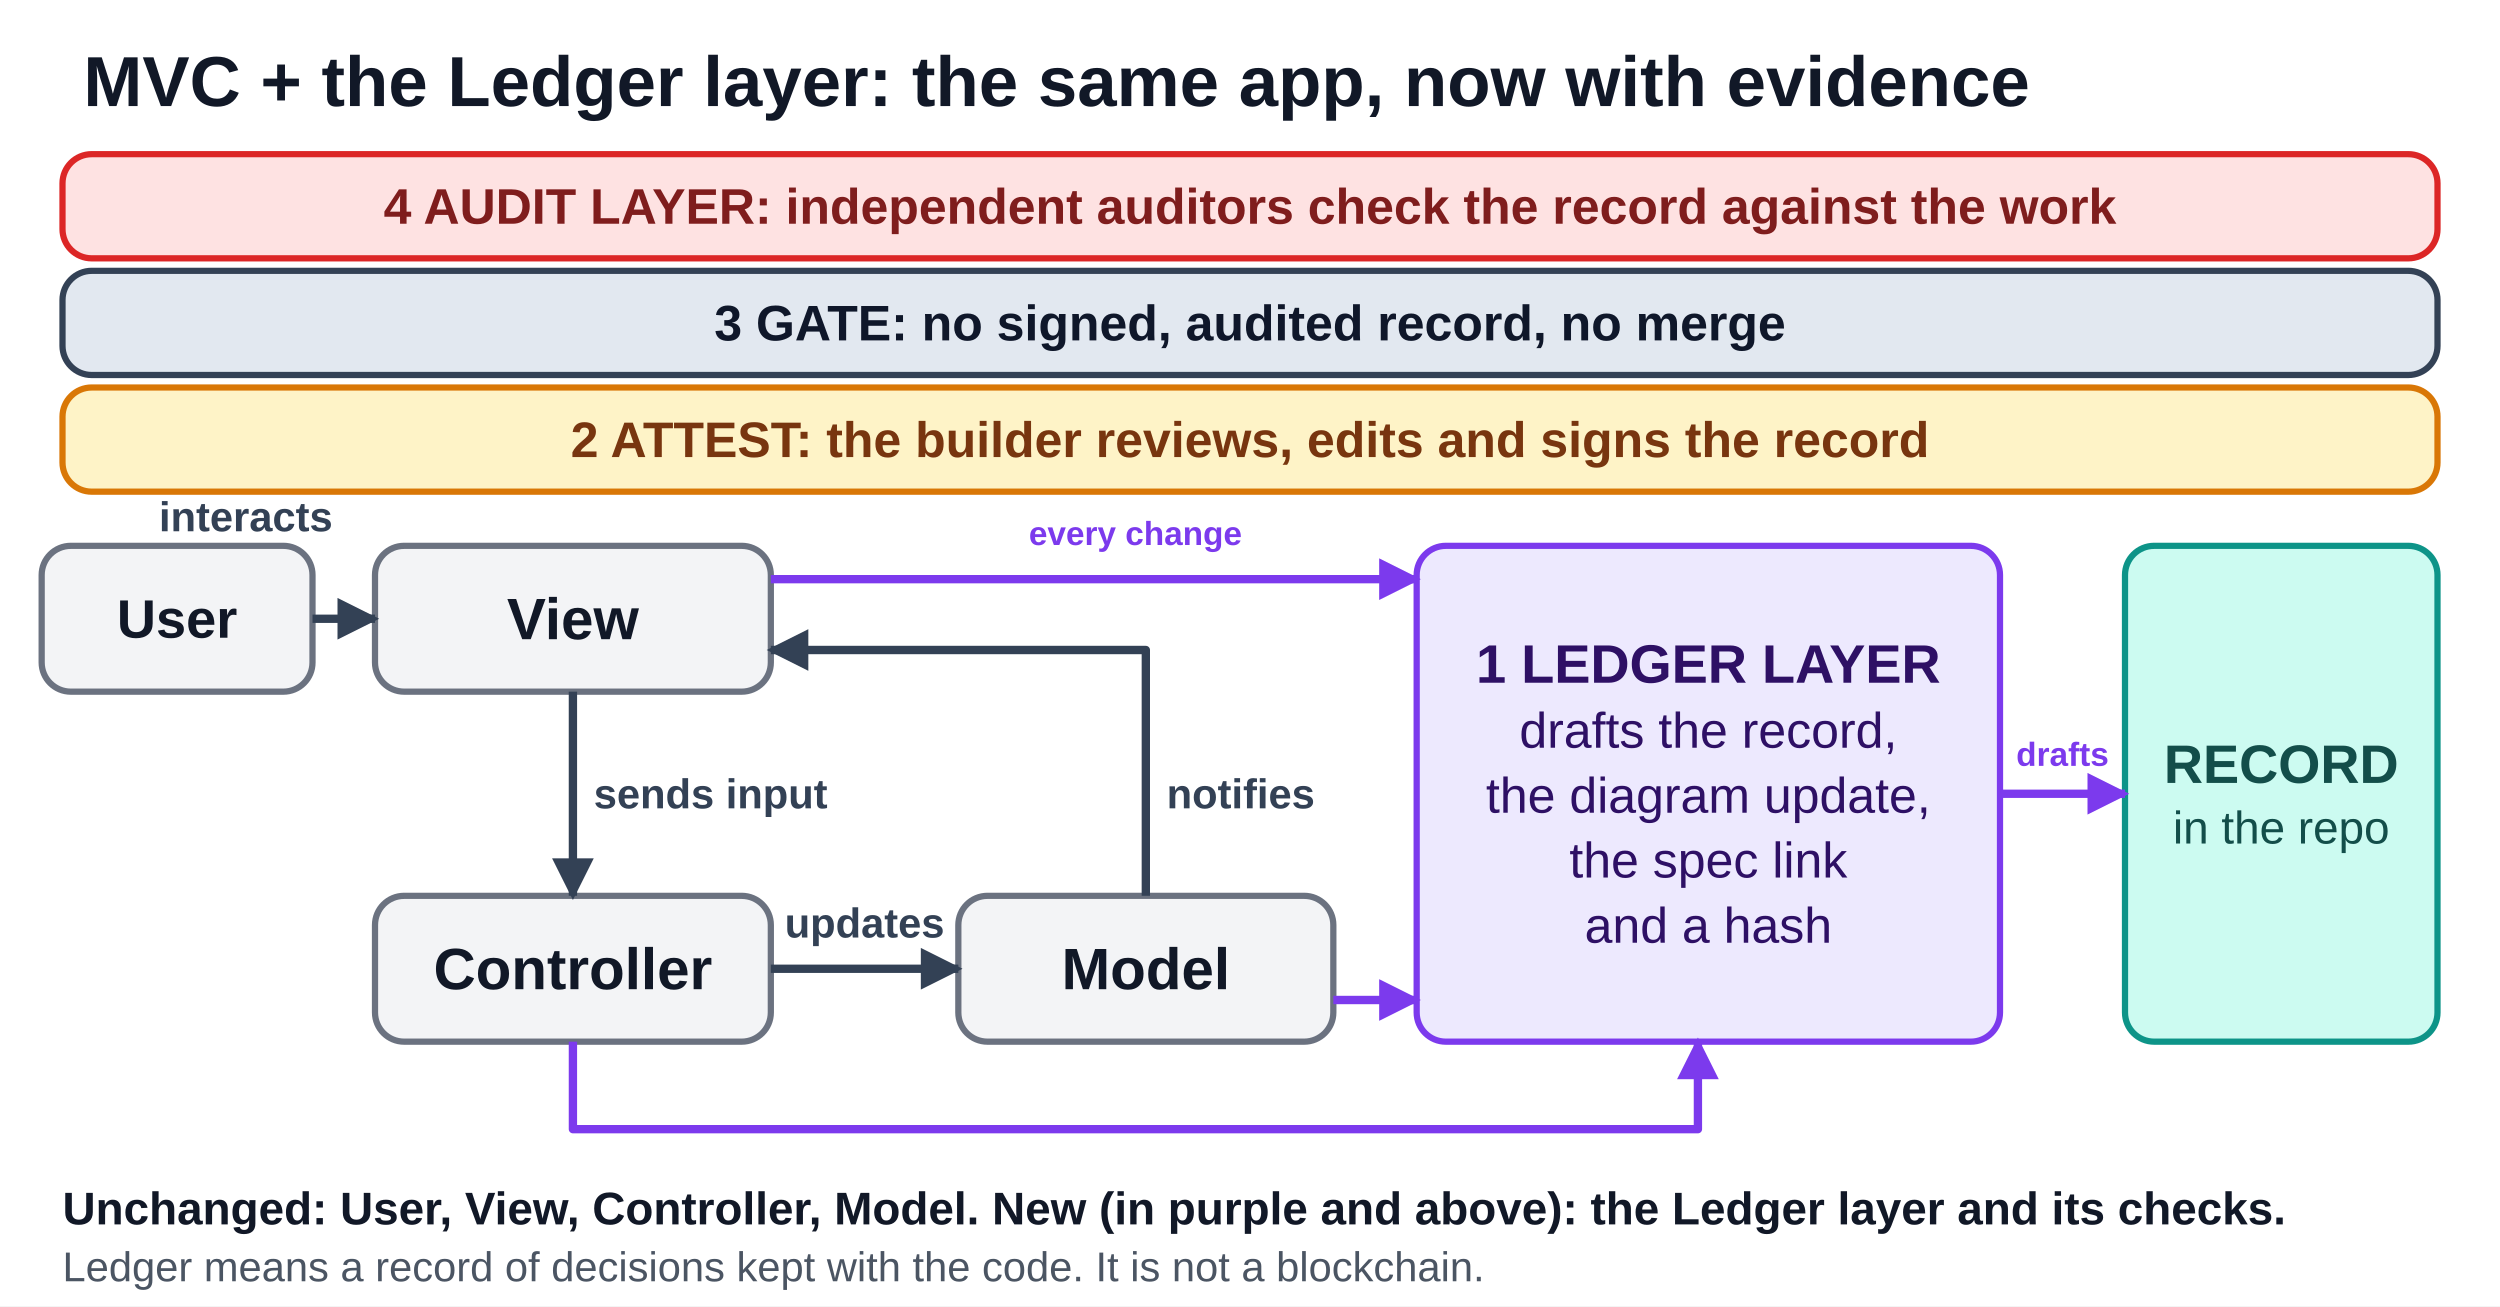
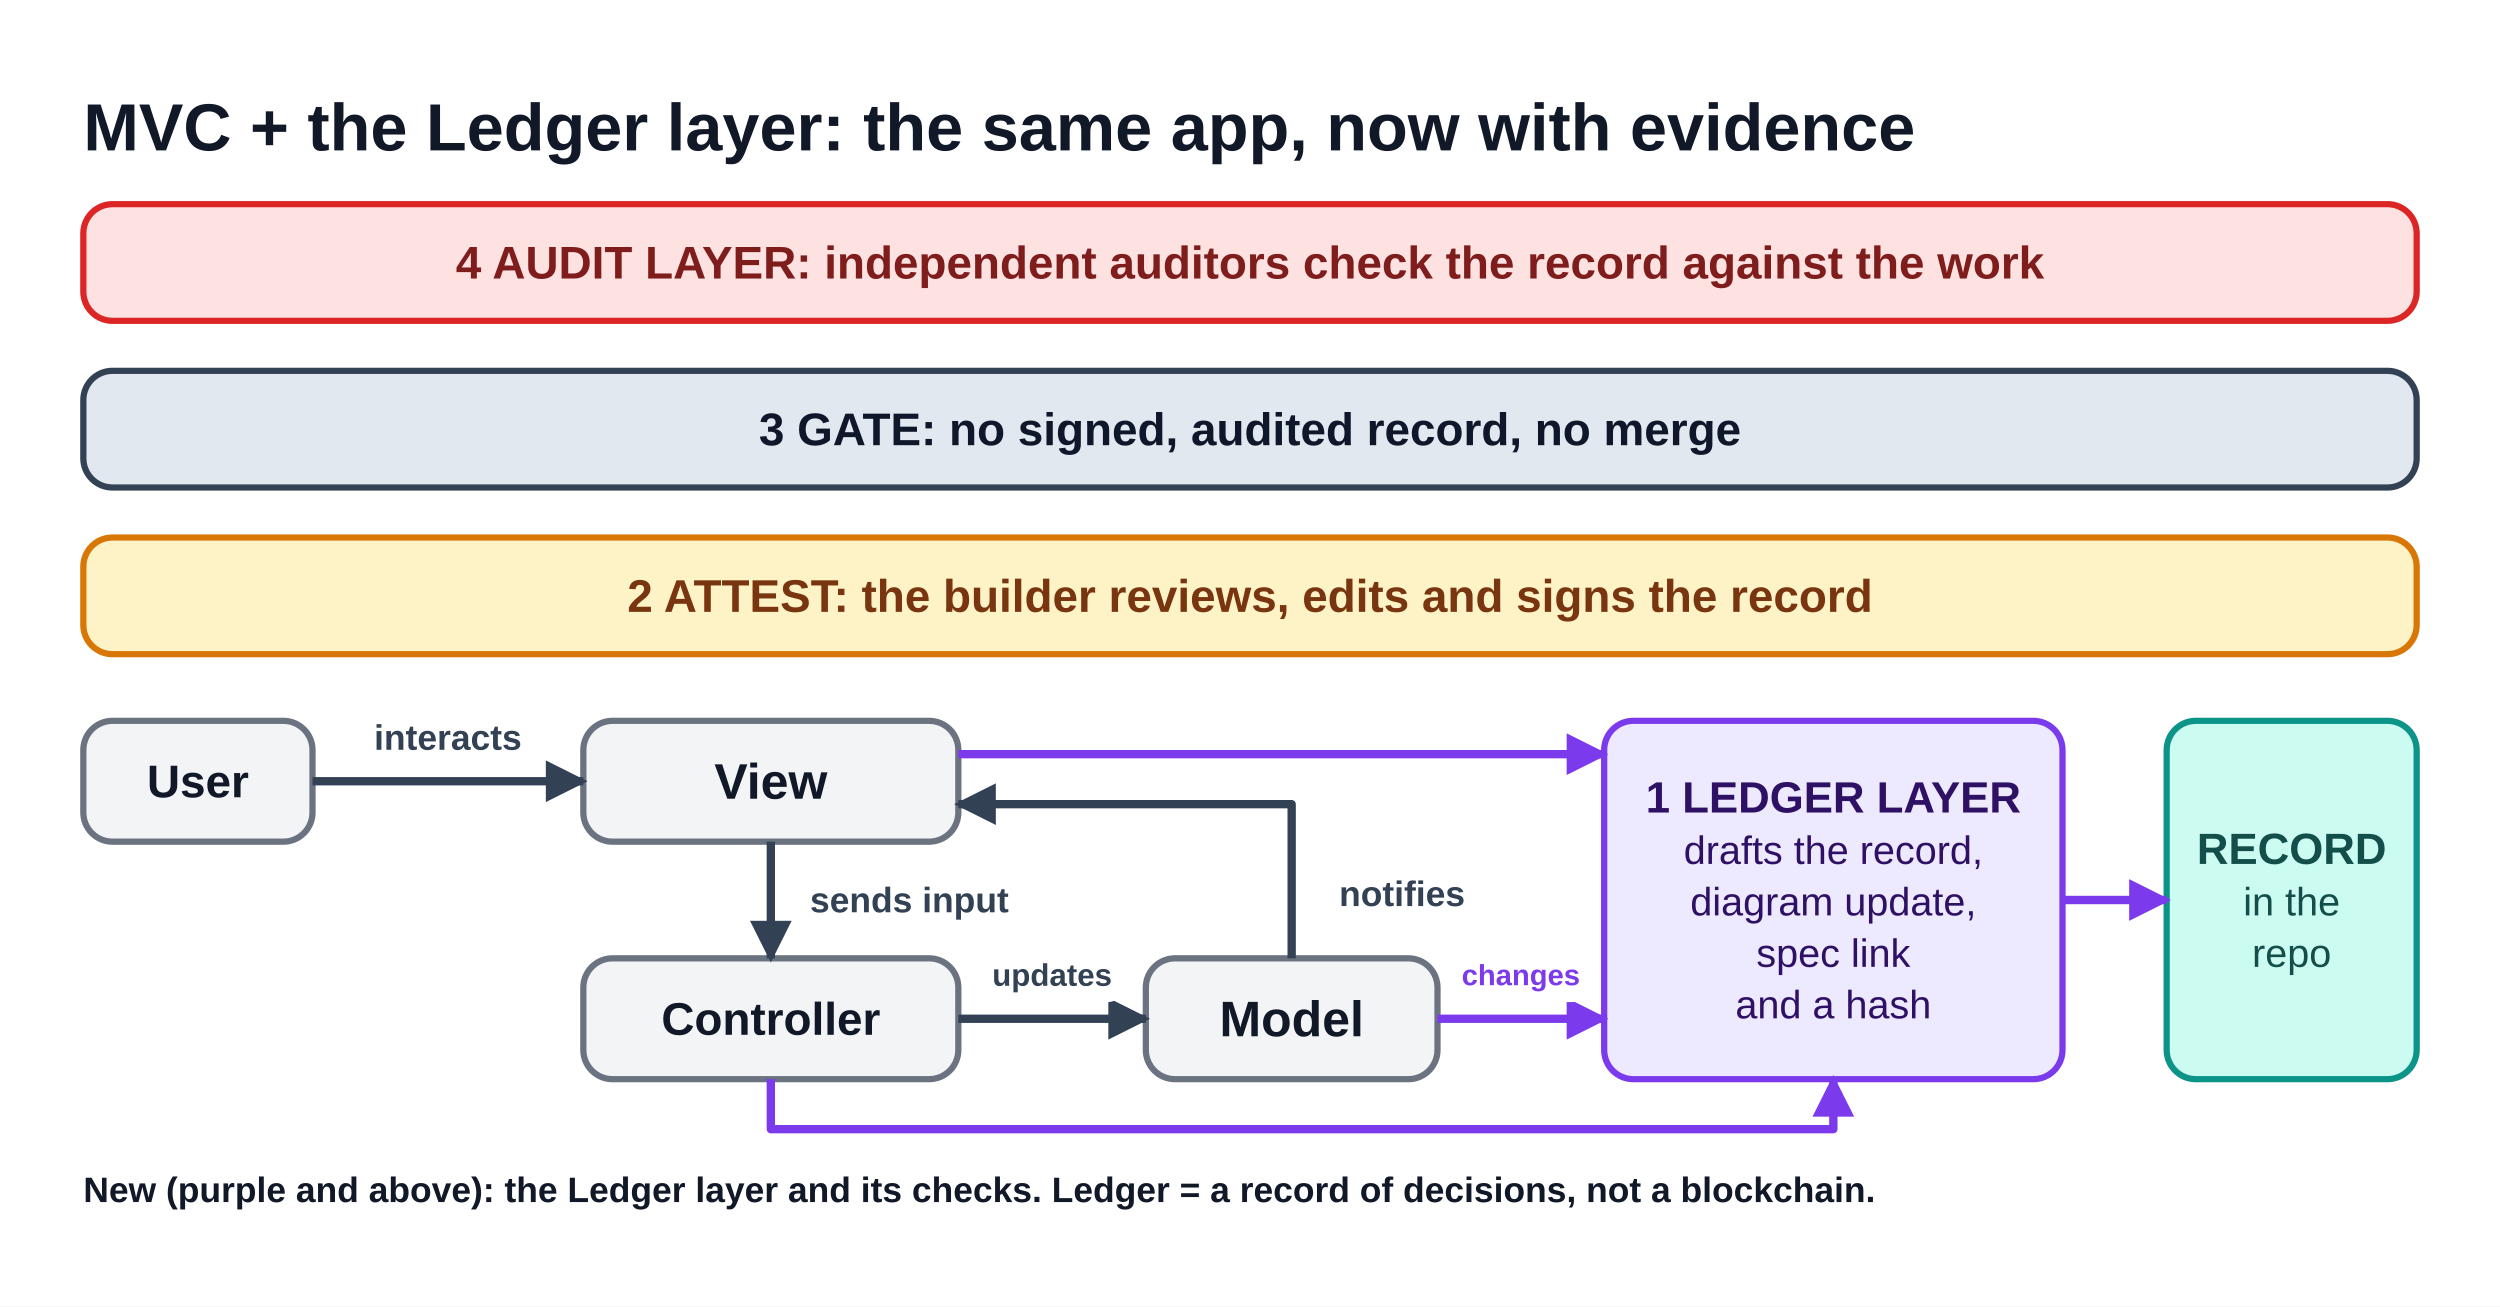
<svg xmlns="http://www.w3.org/2000/svg" width="1200" height="627" viewBox="0 0 1200 627" font-family="Segoe UI, Arial, Helvetica, sans-serif">
  <defs>
    <marker id="m334155" viewBox="0 0 10 10" refX="9" refY="5" markerWidth="5" markerHeight="5" orient="auto-start-reverse">
      <path d="M0,0 L10,5 L0,10 z" fill="#334155" />
    </marker>
    <marker id="m7C3AED" viewBox="0 0 10 10" refX="9" refY="5" markerWidth="5" markerHeight="5" orient="auto-start-reverse">
      <path d="M0,0 L10,5 L0,10 z" fill="#7C3AED" />
    </marker>
  </defs>
  <rect width="1200" height="627" fill="#FFFFFF" />
-   <text x="40" y="50.9" text-anchor="start" font-size="34" font-weight="700" fill="#111827">MVC + the Ledger layer: the same app, now with evidence</text>
-   <rect x="30" y="74" width="1140" height="50" rx="14" fill="#FEE2E2" fill-opacity="1" stroke="#DC2626" stroke-width="3" />
-   <text x="600.0" y="107.4" text-anchor="middle" font-size="24" font-weight="700" fill="#7F1D1D">4  AUDIT LAYER: independent auditors check the record against the work</text>
-   <rect x="30" y="130" width="1140" height="50" rx="14" fill="#E2E8F0" fill-opacity="1" stroke="#334155" stroke-width="3" />
-   <text x="600.0" y="163.4" text-anchor="middle" font-size="24" font-weight="700" fill="#0F172A">3  GATE: no signed, audited record, no merge</text>
-   <rect x="30" y="186" width="1140" height="50" rx="14" fill="#FEF3C7" fill-opacity="1" stroke="#D97706" stroke-width="3" />
-   <text x="600.0" y="219.4" text-anchor="middle" font-size="24" font-weight="700" fill="#78350F">2  ATTEST: the builder reviews, edits and signs the record</text>
-   <rect x="20" y="262" width="130" height="70" rx="14" fill="#F3F4F6" fill-opacity="1" stroke="#6B7280" stroke-width="3" />
-   <text x="85.0" y="306.1" text-anchor="middle" font-size="26" font-weight="700" fill="#111827">User</text>
-   <rect x="180" y="262" width="190" height="70" rx="14" fill="#F3F4F6" fill-opacity="1" stroke="#6B7280" stroke-width="3" />
-   <text x="275.0" y="306.8" text-anchor="middle" font-size="28" font-weight="700" fill="#111827">View</text>
-   <rect x="180" y="430" width="190" height="70" rx="14" fill="#F3F4F6" fill-opacity="1" stroke="#6B7280" stroke-width="3" />
-   <text x="275.0" y="474.8" text-anchor="middle" font-size="28" font-weight="700" fill="#111827">Controller</text>
-   <rect x="460" y="430" width="180" height="70" rx="14" fill="#F3F4F6" fill-opacity="1" stroke="#6B7280" stroke-width="3" />
-   <text x="550.0" y="474.8" text-anchor="middle" font-size="28" font-weight="700" fill="#111827">Model</text>
-   <polyline points="150,297 180,297" fill="none" stroke="#334155" stroke-width="4" stroke-linejoin="round" marker-end="url(#m334155)" />
-   <text x="118.0" y="255.0" text-anchor="middle" font-size="20" font-weight="700" fill="#334155">interacts</text>
-   <polyline points="275,332 275,430" fill="none" stroke="#334155" stroke-width="4" stroke-linejoin="round" marker-end="url(#m334155)" />
-   <text x="285" y="388.0" text-anchor="start" font-size="20" font-weight="700" fill="#334155">sends input</text>
-   <polyline points="370,465 460,465" fill="none" stroke="#334155" stroke-width="4" stroke-linejoin="round" marker-end="url(#m334155)" />
-   <text x="415.0" y="450.0" text-anchor="middle" font-size="20" font-weight="700" fill="#334155">updates</text>
-   <polyline points="550,430 550,312 370,312" fill="none" stroke="#334155" stroke-width="4" stroke-linejoin="round" marker-end="url(#m334155)" />
-   <text x="560" y="388.0" text-anchor="start" font-size="20" font-weight="700" fill="#334155">notifies</text>
-   <rect x="680" y="262" width="280" height="238" rx="14" fill="#EDE9FE" fill-opacity="1" stroke="#7C3AED" stroke-width="3" />
-   <text x="820.0" y="327.7" text-anchor="middle" font-size="26" font-weight="700" fill="#2E1065">1  LEDGER LAYER</text>
-   <text x="820.0" y="358.9" text-anchor="middle" font-size="24" font-weight="400" fill="#2E1065">drafts the record,</text>
-   <text x="820.0" y="390.1" text-anchor="middle" font-size="24" font-weight="400" fill="#2E1065">the diagram update,</text>
-   <text x="820.0" y="421.2" text-anchor="middle" font-size="24" font-weight="400" fill="#2E1065">the spec link</text>
-   <text x="820.0" y="452.5" text-anchor="middle" font-size="24" font-weight="400" fill="#2E1065">and a hash</text>
-   <rect x="1020" y="262" width="150" height="238" rx="14" fill="#CCFBF1" fill-opacity="1" stroke="#0D9488" stroke-width="3" />
-   <text x="1095.0" y="375.8" text-anchor="middle" font-size="26" font-weight="700" fill="#134E4A">RECORD</text>
-   <text x="1095.0" y="404.9" text-anchor="middle" font-size="22" font-weight="400" fill="#134E4A">in the repo</text>
-   <polyline points="370,278 680,278" fill="none" stroke="#7C3AED" stroke-width="4" stroke-linejoin="round" marker-end="url(#m7C3AED)" />
-   <polyline points="640,480 680,480" fill="none" stroke="#7C3AED" stroke-width="4" stroke-linejoin="round" marker-end="url(#m7C3AED)" />
-   <polyline points="275,500 275,542 815,542 815,500" fill="none" stroke="#7C3AED" stroke-width="4" stroke-linejoin="round" marker-end="url(#m7C3AED)" />
-   <text x="545.0" y="261.6" text-anchor="middle" font-size="16" font-weight="700" fill="#7C3AED">every change</text>
-   <polyline points="960,381 1020,381" fill="none" stroke="#7C3AED" stroke-width="4" stroke-linejoin="round" marker-end="url(#m7C3AED)" />
-   <text x="990.0" y="367.6" text-anchor="middle" font-size="16" font-weight="700" fill="#7C3AED">drafts</text>
-   <text x="30" y="587.7" text-anchor="start" font-size="22" font-weight="700" fill="#111827">Unchanged: User, View, Controller, Model. New (in purple and above): the Ledger layer and its checks.</text>
-   <text x="30" y="615.0" text-anchor="start" font-size="20" font-weight="400" fill="#4B5563">Ledger means a record of decisions kept with the code. It is not a blockchain.</text>
+   <text x="40" y="72.2" text-anchor="start" font-size="32" font-weight="700" fill="#111827">MVC + the Ledger layer: the same app, now with evidence</text>
+   <rect x="40" y="98" width="1120" height="56" rx="14" fill="#FEE2E2" fill-opacity="1" stroke="#DC2626" stroke-width="3" />
+   <text x="600.0" y="133.7" text-anchor="middle" font-size="22" font-weight="700" fill="#7F1D1D">4  AUDIT LAYER: independent auditors check the record against the work</text>
+   <rect x="40" y="178" width="1120" height="56" rx="14" fill="#E2E8F0" fill-opacity="1" stroke="#334155" stroke-width="3" />
+   <text x="600.0" y="213.7" text-anchor="middle" font-size="22" font-weight="700" fill="#0F172A">3  GATE: no signed, audited record, no merge</text>
+   <rect x="40" y="258" width="1120" height="56" rx="14" fill="#FEF3C7" fill-opacity="1" stroke="#D97706" stroke-width="3" />
+   <text x="600.0" y="293.7" text-anchor="middle" font-size="22" font-weight="700" fill="#78350F">2  ATTEST: the builder reviews, edits and signs the record</text>
+   <rect x="40" y="346" width="110" height="58" rx="14" fill="#F3F4F6" fill-opacity="1" stroke="#6B7280" stroke-width="3" />
+   <text x="95.0" y="382.7" text-anchor="middle" font-size="22" font-weight="700" fill="#111827">User</text>
+   <rect x="280" y="346" width="180" height="58" rx="14" fill="#F3F4F6" fill-opacity="1" stroke="#6B7280" stroke-width="3" />
+   <text x="370.0" y="383.4" text-anchor="middle" font-size="24" font-weight="700" fill="#111827">View</text>
+   <rect x="280" y="460" width="180" height="58" rx="14" fill="#F3F4F6" fill-opacity="1" stroke="#6B7280" stroke-width="3" />
+   <text x="370.0" y="496.7" text-anchor="middle" font-size="22" font-weight="700" fill="#111827">Controller</text>
+   <rect x="550" y="460" width="140" height="58" rx="14" fill="#F3F4F6" fill-opacity="1" stroke="#6B7280" stroke-width="3" />
+   <text x="620.0" y="497.4" text-anchor="middle" font-size="24" font-weight="700" fill="#111827">Model</text>
+   <polyline points="150,375 280,375" fill="none" stroke="#334155" stroke-width="4" stroke-linejoin="round" marker-end="url(#m334155)" />
+   <rect x="169.5" y="341" width="91" height="26" rx="6" fill="#FFFFFF" />
+   <text x="215.0" y="359.9" text-anchor="middle" font-size="17" font-weight="700" fill="#334155">interacts</text>
+   <polyline points="370,404 370,460" fill="none" stroke="#334155" stroke-width="4" stroke-linejoin="round" marker-end="url(#m334155)" />
+   <rect x="382" y="419.0" width="109" height="26" rx="6" fill="#FFFFFF" />
+   <text x="436.5" y="437.9" text-anchor="middle" font-size="17" font-weight="700" fill="#334155">sends input</text>
+   <polyline points="460,489 550,489" fill="none" stroke="#334155" stroke-width="4" stroke-linejoin="round" marker-end="url(#m334155)" />
+   <rect x="472.0" y="455" width="66" height="26" rx="6" fill="#FFFFFF" />
+   <text x="505.0" y="473.2" text-anchor="middle" font-size="15" font-weight="700" fill="#334155">updates</text>
+   <polyline points="620,460 620,386 460,386" fill="none" stroke="#334155" stroke-width="4" stroke-linejoin="round" marker-end="url(#m334155)" />
+   <rect x="632" y="416.0" width="82" height="26" rx="6" fill="#FFFFFF" />
+   <text x="673.0" y="434.9" text-anchor="middle" font-size="17" font-weight="700" fill="#334155">notifies</text>
+   <rect x="770" y="346" width="220" height="172" rx="14" fill="#EDE9FE" fill-opacity="1" stroke="#7C3AED" stroke-width="3" />
+   <text x="880.0" y="390.0" text-anchor="middle" font-size="21" font-weight="700" fill="#2E1065">1  LEDGER LAYER</text>
+   <text x="880.0" y="414.7" text-anchor="middle" font-size="19" font-weight="400" fill="#2E1065">drafts the record,</text>
+   <text x="880.0" y="439.4" text-anchor="middle" font-size="19" font-weight="400" fill="#2E1065">diagram update,</text>
+   <text x="880.0" y="464.1" text-anchor="middle" font-size="19" font-weight="400" fill="#2E1065">spec link</text>
+   <text x="880.0" y="488.8" text-anchor="middle" font-size="19" font-weight="400" fill="#2E1065">and a hash</text>
+   <rect x="1040" y="346" width="120" height="172" rx="14" fill="#CCFBF1" fill-opacity="1" stroke="#0D9488" stroke-width="3" />
+   <text x="1100.0" y="414.7" text-anchor="middle" font-size="21" font-weight="700" fill="#134E4A">RECORD</text>
+   <text x="1100.0" y="439.4" text-anchor="middle" font-size="19" font-weight="400" fill="#134E4A">in the</text>
+   <text x="1100.0" y="464.1" text-anchor="middle" font-size="19" font-weight="400" fill="#134E4A">repo</text>
+   <polyline points="460,362 770,362" fill="none" stroke="#7C3AED" stroke-width="4" stroke-linejoin="round" marker-end="url(#m7C3AED)" />
+   <polyline points="690,489 770,489" fill="none" stroke="#7C3AED" stroke-width="4" stroke-linejoin="round" marker-end="url(#m7C3AED)" />
+   <rect x="699.0" y="455" width="62" height="26" rx="6" fill="#FFFFFF" />
+   <text x="730.0" y="472.9" text-anchor="middle" font-size="14" font-weight="700" fill="#7C3AED">changes</text>
+   <polyline points="370,518 370,542 880,542 880,518" fill="none" stroke="#7C3AED" stroke-width="4" stroke-linejoin="round" marker-end="url(#m7C3AED)" />
+   <polyline points="990,432.0 1040,432.0" fill="none" stroke="#7C3AED" stroke-width="4" stroke-linejoin="round" marker-end="url(#m7C3AED)" />
+   <text x="40" y="577.0" text-anchor="start" font-size="17" font-weight="700" fill="#111827">New (purple and above): the Ledger layer and its checks. Ledger = a record of decisions, not a blockchain.</text>
</svg>
